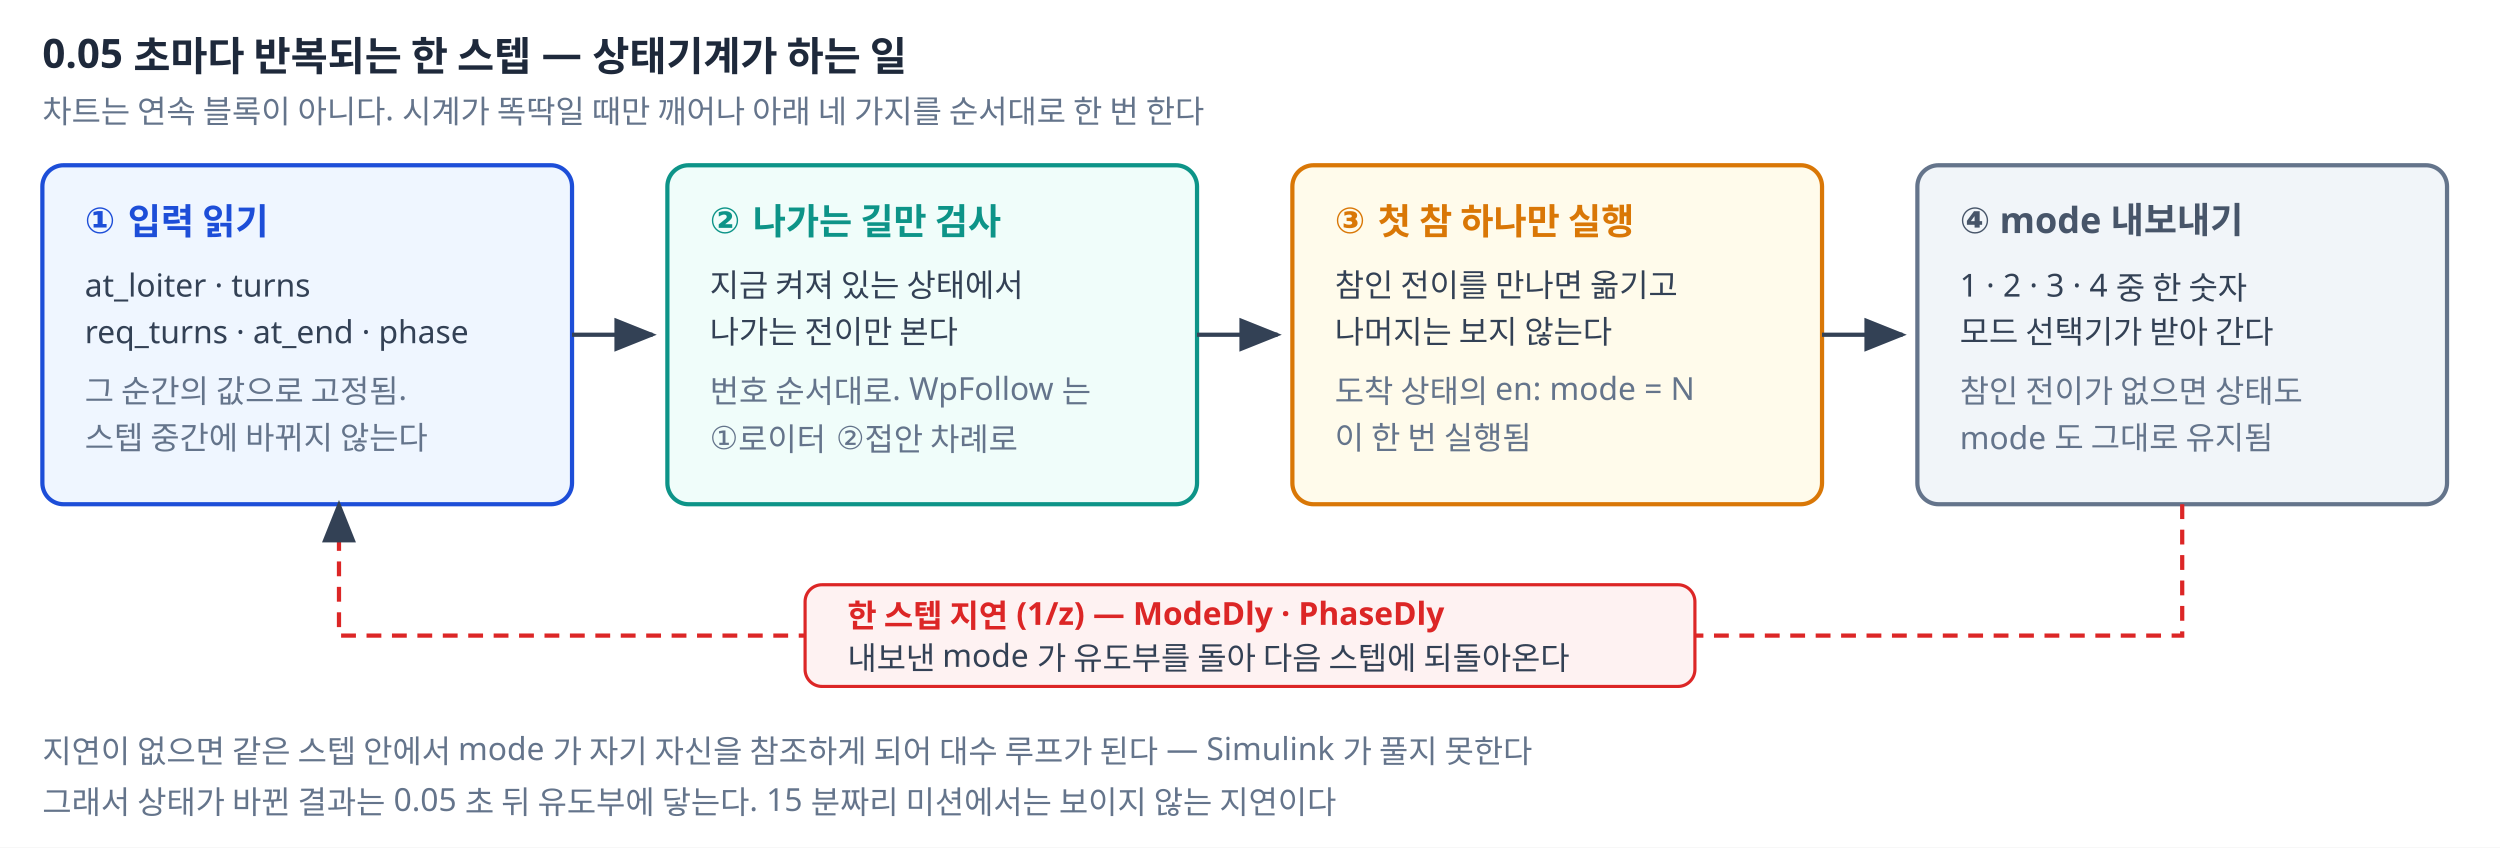
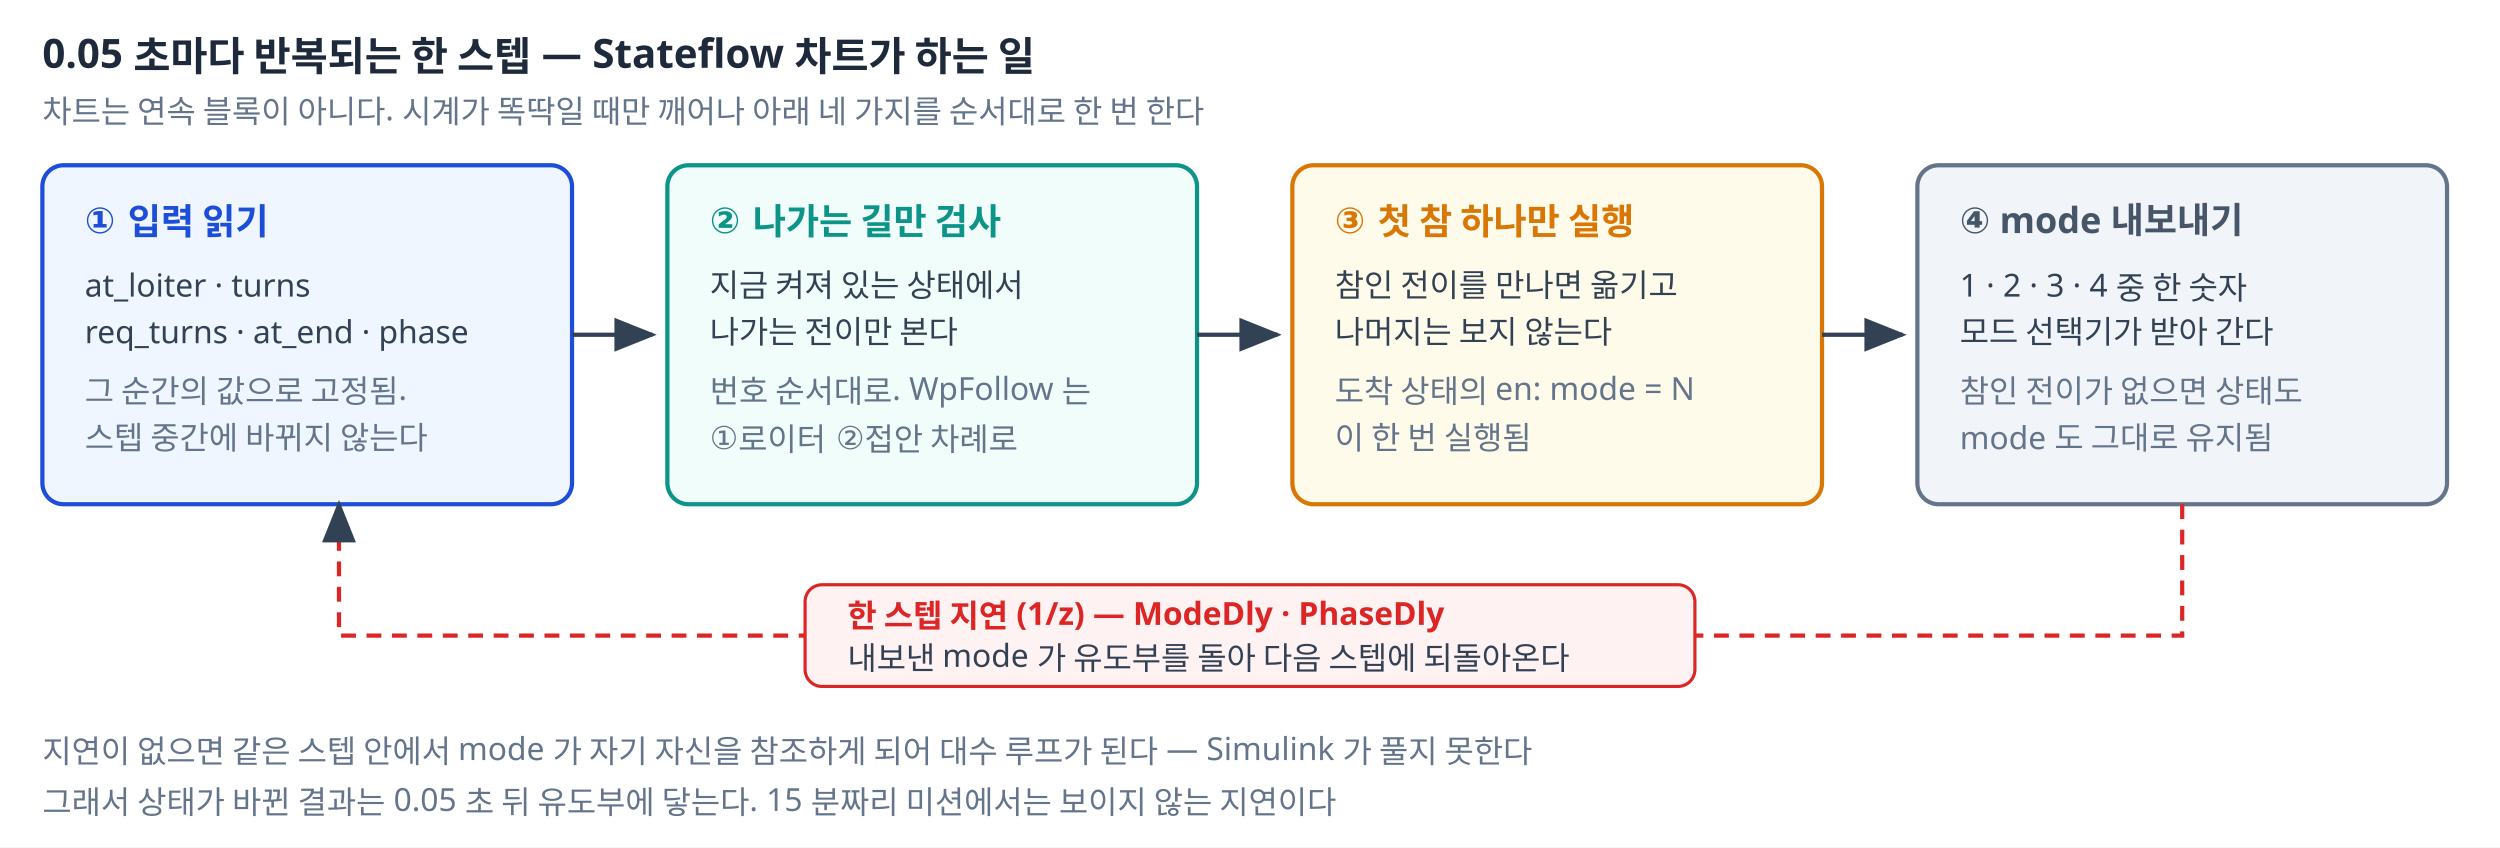
<svg xmlns="http://www.w3.org/2000/svg" width="1180" height="400" viewBox="0 0 1180 400" font-family="Malgun Gothic, sans-serif">
  <rect width="1180" height="400" fill="#ffffff" />
  <defs>
    <marker id="a2" markerWidth="11" markerHeight="11" refX="9" refY="5" orient="auto">
      <path d="M0,1 L10,5 L0,9 z" fill="#334155" />
    </marker>
  </defs>
-   <text x="20" y="32" font-size="19" font-weight="bold" fill="#1e293b">0.05 초마다 반복되는 한 스텝 — 상태기계가 하는 일</text>
+   <text x="20" y="32" font-size="19" font-weight="bold" fill="#1e293b">0.05 초마다 반복되는 한 스텝 — Stateflow 차트가 하는 일</text>
  <text x="20" y="58" font-size="15" fill="#64748b">차트는 연속 블록이 아니다. 시계가 똑딱일 때만 깨어나 아래 네 가지를 순서대로 한 번 한다</text>
  <rect x="20" y="78" width="250" height="160" rx="10" fill="#eff6ff" stroke="#1d4ed8" stroke-width="2" />
  <text x="40" y="110" font-size="17" font-weight="bold" fill="#1d4ed8">① 입력 읽기</text>
  <text x="40" y="140" font-size="15" fill="#334155">at_loiter · turns</text>
  <text x="40" y="162" font-size="15" fill="#334155">req_turns · at_end · phase</text>
  <text x="40" y="190" font-size="15" fill="#64748b">그 순간의 값으로 고정됨.</text>
  <text x="40" y="212" font-size="15" fill="#64748b">스텝 중간에 바뀌지 않는다</text>
  <line x1="270" y1="158" x2="308" y2="158" stroke="#334155" stroke-width="2" marker-end="url(#a2)" />
  <rect x="315" y="78" width="250" height="160" rx="10" fill="#f0fdfa" stroke="#0d9488" stroke-width="2" />
  <text x="335" y="110" font-size="17" font-weight="bold" fill="#0d9488">② 나가는 길만 검사</text>
  <text x="335" y="140" font-size="15" fill="#334155">지금 켜져 있는 상태에서</text>
  <text x="335" y="162" font-size="15" fill="#334155">나가는 전이만 본다</text>
  <text x="335" y="190" font-size="15" fill="#64748b">번호 순서대로. WpFollow 는</text>
  <text x="335" y="212" font-size="15" fill="#64748b">①로이터 ②접안 차례로</text>
  <line x1="565" y1="158" x2="603" y2="158" stroke="#334155" stroke-width="2" marker-end="url(#a2)" />
  <rect x="610" y="78" width="250" height="160" rx="10" fill="#fffbeb" stroke="#d97706" stroke-width="2" />
  <text x="630" y="110" font-size="17" font-weight="bold" fill="#d97706">③ 첫 참 하나만 실행</text>
  <text x="630" y="140" font-size="15" fill="#334155">참인 전이를 만나면 옮기고</text>
  <text x="630" y="162" font-size="15" fill="#334155">나머지는 보지 않는다</text>
  <text x="630" y="190" font-size="15" fill="#64748b">도착 상태의 en: mode = N</text>
  <text x="630" y="212" font-size="15" fill="#64748b">이 한 번 실행됨</text>
  <line x1="860" y1="158" x2="898" y2="158" stroke="#334155" stroke-width="2" marker-end="url(#a2)" />
  <rect x="905" y="78" width="250" height="160" rx="10" fill="#f1f5f9" stroke="#64748b" stroke-width="2" />
  <text x="925" y="110" font-size="17" font-weight="bold" fill="#475569">④ mode 내보내기</text>
  <text x="925" y="140" font-size="15" fill="#334155">1 · 2 · 3 · 4 중 한 숫자</text>
  <text x="925" y="162" font-size="15" fill="#334155">모드 선택기가 받아 간다</text>
  <text x="925" y="190" font-size="15" fill="#64748b">참인 전이가 없으면 상태도</text>
  <text x="925" y="212" font-size="15" fill="#64748b">mode 도 그대로 유지됨</text>
  <path d="M1030 238 L1030 300 L160 300 L160 238" fill="none" stroke="#dc2626" stroke-width="2" stroke-dasharray="7 5" marker-end="url(#a2)" />
  <rect x="380" y="276" width="420" height="48" rx="8" fill="#fef2f2" stroke="#dc2626" stroke-width="1.5" />
  <text x="400" y="296" font-size="15" font-weight="bold" fill="#dc2626">한 스텝 지연 (1/z) — ModeDly · PhaseDly</text>
  <text x="400" y="316" font-size="15" fill="#334155">내보낸 mode 가 유도부를 돌아 다음 스텝에 되돌아온다</text>
  <text x="20" y="360" font-size="15" fill="#64748b">지연이 없으면 같은 스텝 안에서 mode 가 자기 자신을 참조하게 되어 대수 루프가 된다 — Simulink 가 풀지 못한다</text>
  <text x="20" y="384" font-size="15" fill="#64748b">그래서 상태가 바뀐 결과는 0.05 초 뒤 유도부에 닿는다. 15 분짜리 미션에서는 보이지 않는 지연이다</text>
</svg>
